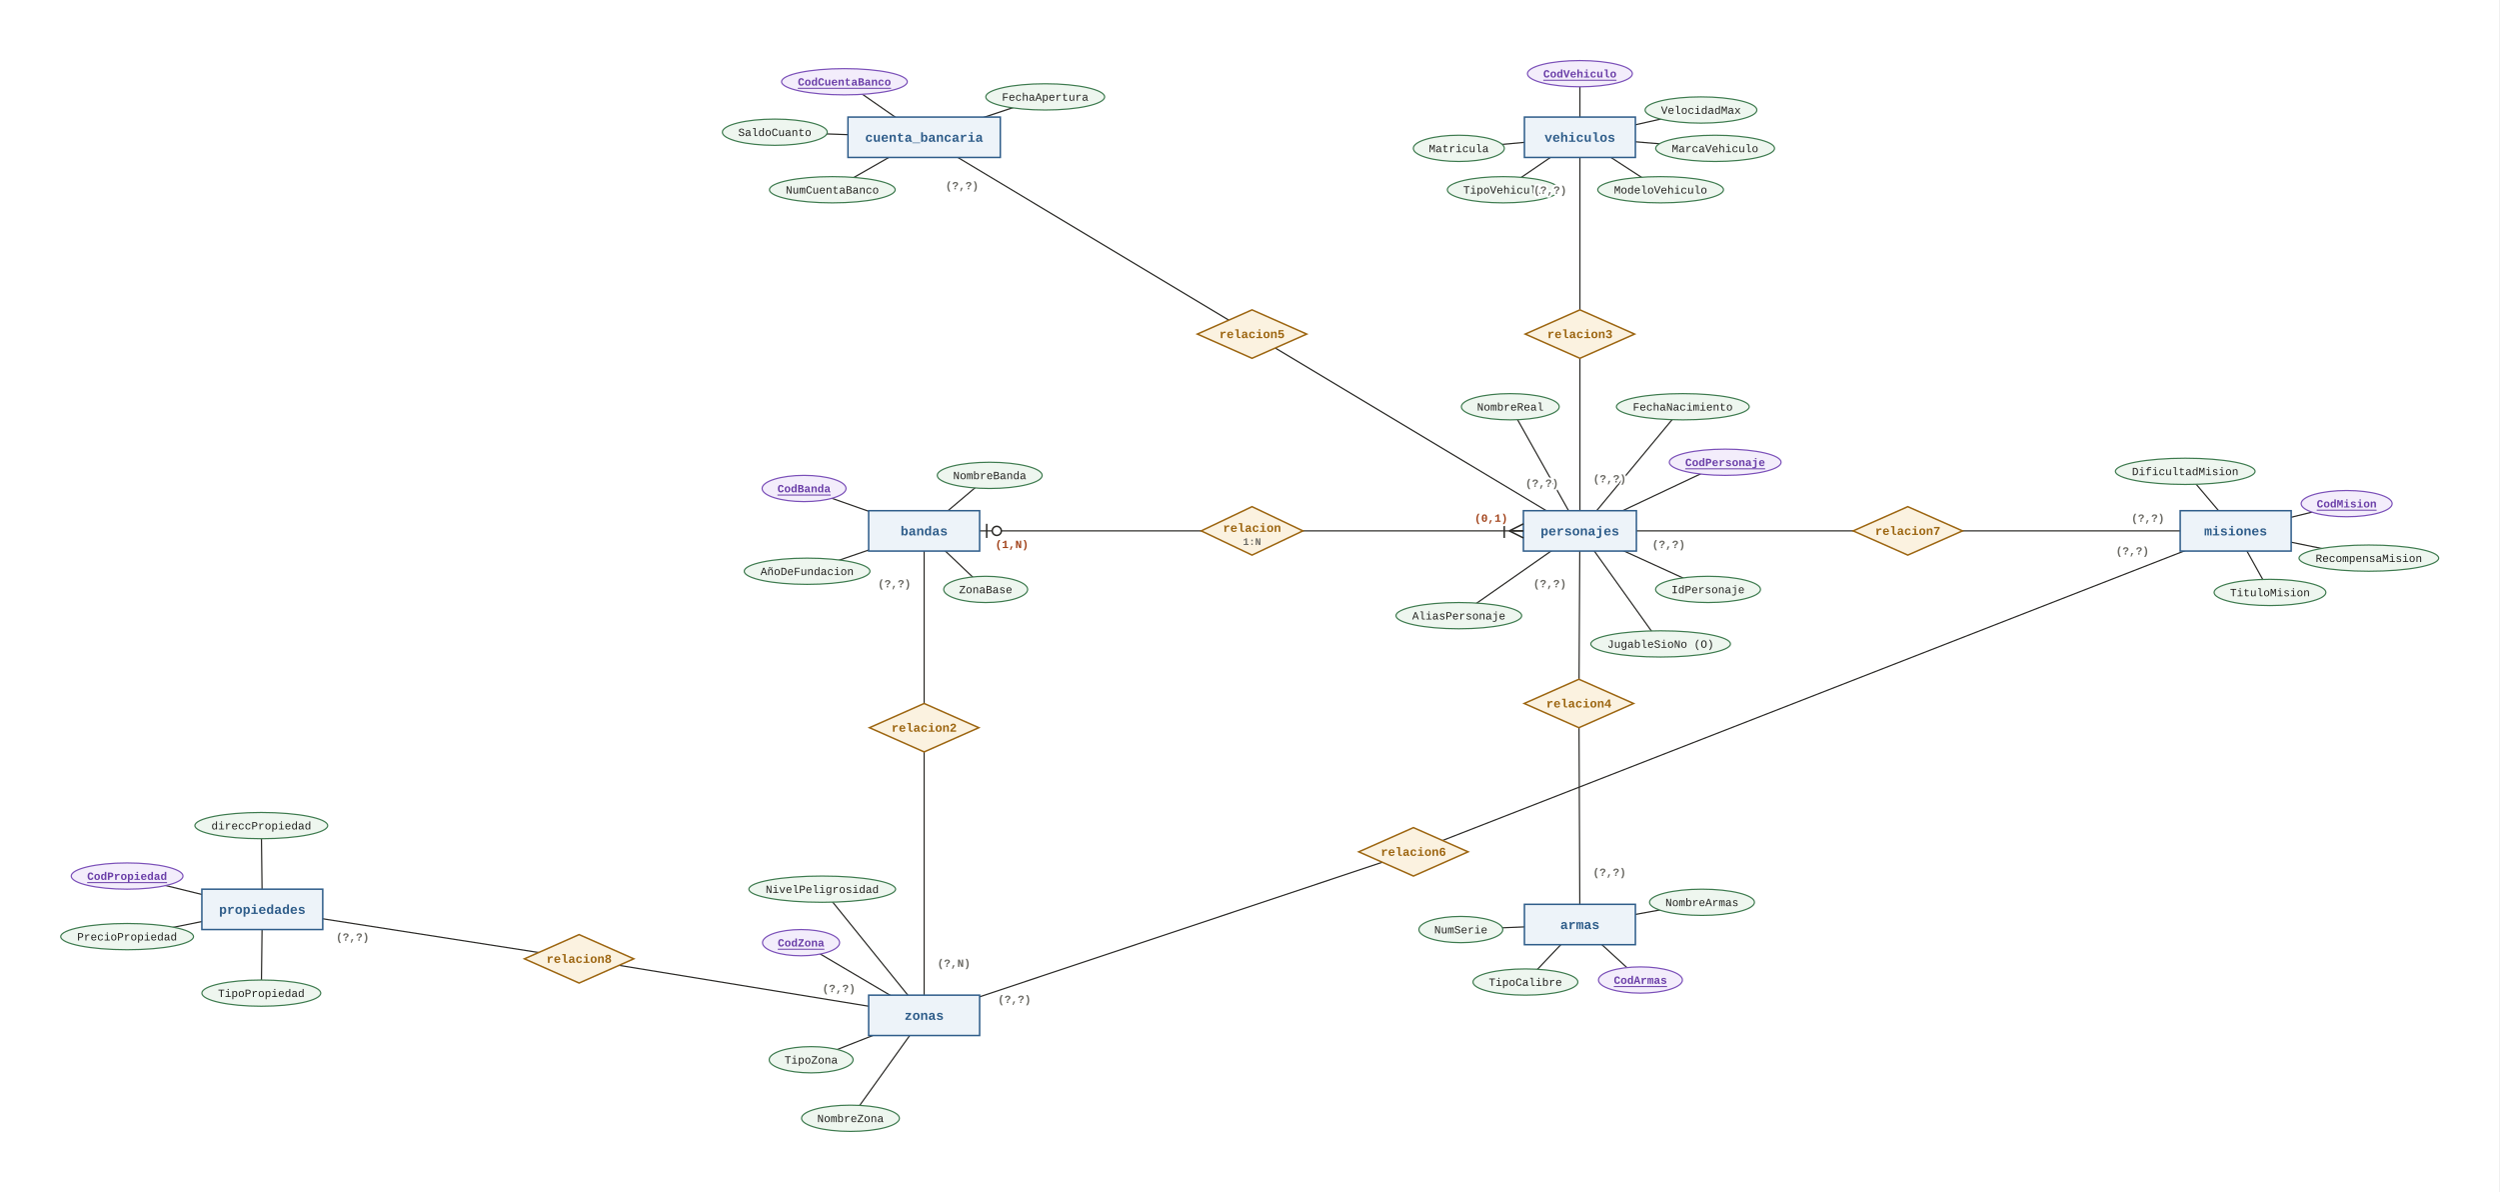
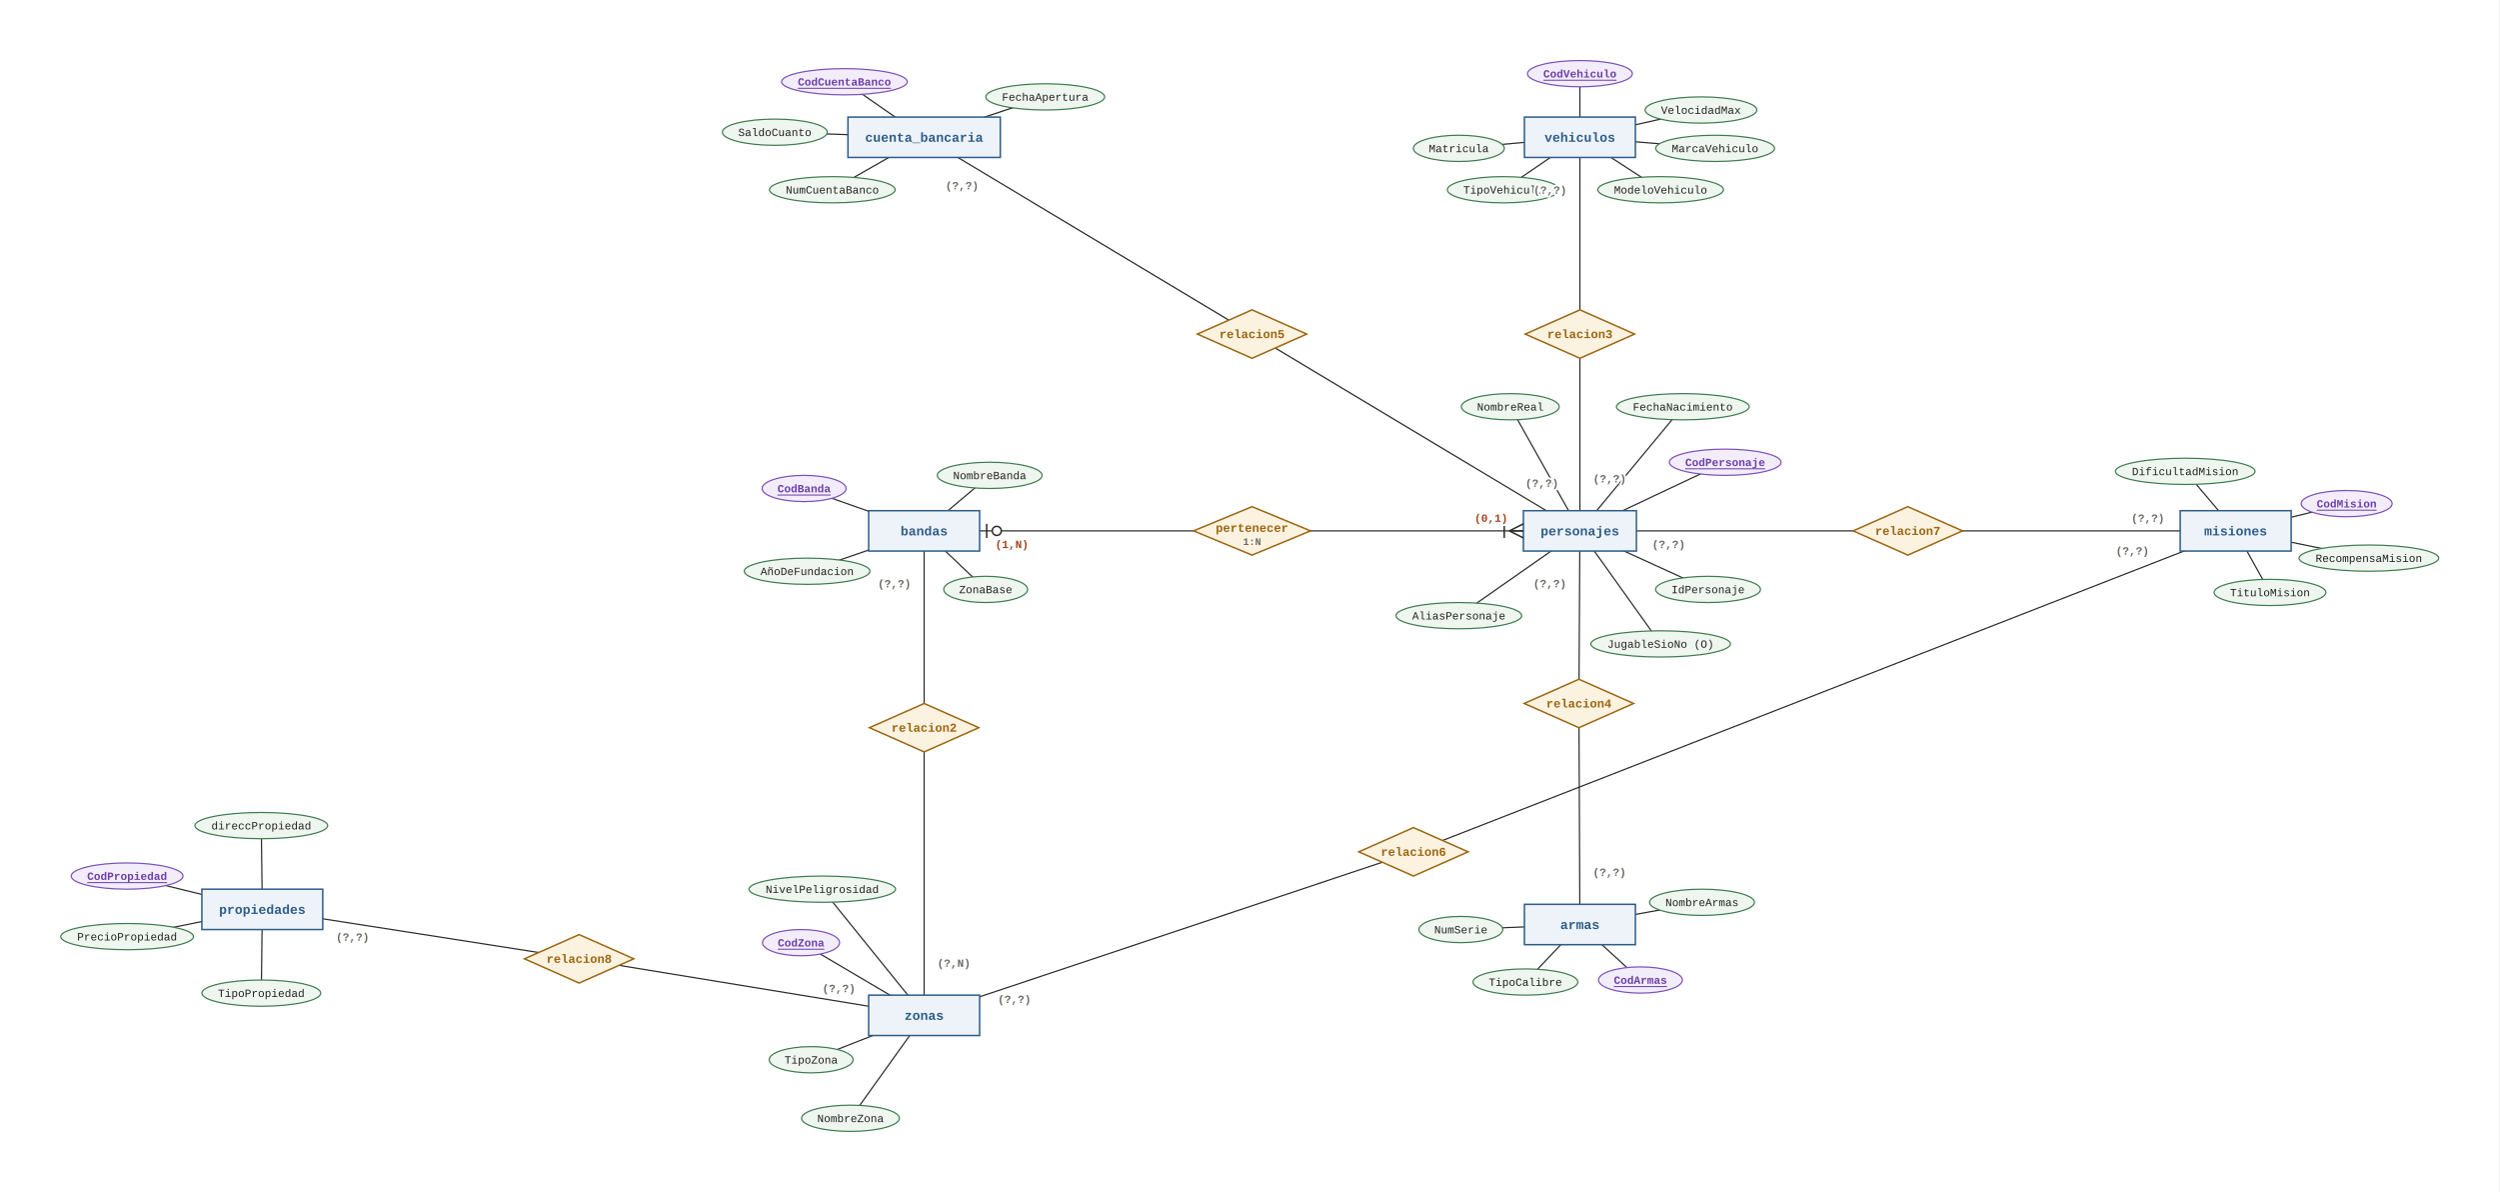
<svg xmlns="http://www.w3.org/2000/svg" viewBox="1758 1474 2477 1181" width="2477" height="1181">
  <style>.ln{stroke:#2B2A27;stroke-width:1.2}.mk{stroke:#2B2A27;stroke-width:1.5;fill:none}.mo{fill:#FFFFFF;stroke:#2B2A27;stroke-width:1.5}
.ent{fill:#EDF3F9;stroke:#2F5D8A;stroke-width:1.5}.dia{fill:#FBF2E0;stroke:#9C6510;stroke-width:1.5}.att{fill:#EEF6EF;stroke:#3D7A4E;stroke-width:1.2}.att.key{fill:#F3EDFB;stroke:#7A4FB8}.att.dr{stroke-dasharray:4 3}
.ent.in,.dia.in{fill:none}.dup{stroke:#C0362C;stroke-width:2.4}
.tx{fill:#22211F;font:11px Consolas,'JetBrains Mono','Courier New',monospace}.txk{fill:#6B3FA8;font-weight:600}.tb{font:600 13px Consolas,'JetBrains Mono','Courier New',monospace;fill:#2F5D8A}.tr{font:600 12px Consolas,'JetBrains Mono','Courier New',monospace;fill:#9C6510}.tt{font:600 10px Consolas,'JetBrains Mono','Courier New',monospace;fill:#6B6A64}
.ul{stroke:#6B3FA8;stroke-width:1}.ul.p{stroke-dasharray:3 2}.card{font:600 11px Consolas,'JetBrains Mono','Courier New',monospace;fill:#A2441C;paint-order:stroke;stroke:#FFFFFF;stroke-width:4px;stroke-linejoin:round}.cardq{fill:#6B6A64}
.tbox{fill:#FFFFFF;stroke:#A9B2C0;stroke-width:1}.thd{fill:#33557F}.thx{font:600 12.5px Consolas,'JetBrains Mono','Courier New',monospace;fill:#FFFFFF}.cx{font:11.5px Consolas,'JetBrains Mono','Courier New',monospace;fill:#22211F}.cpk{fill:#6B3FA8;font-weight:600}.cfk{fill:#A3304A}.cty{fill:#6B6A64;font-weight:400}.uq{font:600 9px Consolas,'JetBrains Mono','Courier New',monospace;fill:#2A7F8F}
.lk{stroke:#6B6A64;stroke-width:1.4;fill:none}.lk.dash{stroke-dasharray:6 4}.lkm{stroke:#6B6A64;stroke-width:1.5;fill:none}.lko{fill:#FFFFFF;stroke:#6B6A64;stroke-width:1.5}
.ipk{fill:#8E5FD0}.ifk{fill:#B4364E}.icol{fill:#2A7F8F}.inul{fill:none;stroke:#2A7F8F;stroke-width:1.3}
.rbox{fill:#FFFFFF;stroke:#22211F;stroke-width:1.1}.rnm{font:600 12.5px Consolas,'JetBrains Mono','Courier New',monospace;fill:#2F5D8A}.rcol{font:12px Consolas,'JetBrains Mono','Courier New',monospace;fill:#22211F}.rpk{font-weight:700;fill:#6B3FA8}.rfk{fill:#A3304A}.rul{stroke:#6B3FA8;stroke-width:1.1}
.rtag{font:600 9.5px Consolas,'JetBrains Mono','Courier New',monospace;fill:#6B6A64}.rarr{fill:none;stroke:#B4364E;stroke-width:1.1}.rhead{fill:#B4364E}
.ent.hd,.dia.hd{fill:none}.ktag{font:700 9px Consolas,'JetBrains Mono','Courier New',monospace;fill:#6B6A64}.rlab{fill:#FFFFFF;stroke:none;opacity:.92}.dia.assoc{stroke-dasharray:5 3}.ln.lid{stroke-width:2.2}.isal{fill:#9C6510}.skt{fill:#2F5D8A}
.thx.dup{fill:#FFC2BD}.cx.dup,.rnm.dup,.rcol.dup{fill:#C0362C;text-decoration:underline}
.note{stroke-width:1.2}.note-fold{stroke-width:1.2}.nc-y{fill:#FFF4C2;stroke:#D2AE36}.nc-b{fill:#DDEBFA;stroke:#7AA3D6}.nc-g{fill:#DFF2E1;stroke:#7DBB87}.nc-p{fill:#FBE1EC;stroke:#D98AAE}.note-fold{filter:brightness(.93)}.note-tx{font:12px 'Segoe UI',Arial,sans-serif;fill:#2B2A27}</style>
  <rect x="1758" y="1474" width="2477" height="1181" fill="#ffffff" />
  <line x1="2674" y1="2480" x2="2552" y2="2408" class="ln" />
  <line x1="2674" y1="2480" x2="2601" y2="2582" class="ln" />
  <line x1="2674" y1="2480" x2="2562" y2="2524" class="ln" />
  <line x1="2674" y1="2480" x2="2573" y2="2355" class="ln" />
  <line x1="3324" y1="2000" x2="3451" y2="2058" class="ln" />
  <line x1="3324" y1="2000" x2="3204" y2="2084" class="ln" />
  <line x1="3324" y1="2000" x2="3255" y2="1877" class="ln" />
  <line x1="3324" y1="2000" x2="3426" y2="1877" class="ln" />
  <line x1="3324" y1="2000" x2="3404" y2="2112" class="ln" />
  <line x1="2674" y1="2000" x2="2555" y2="1958" class="ln" />
  <line x1="2674" y1="2000" x2="2739" y2="1945" class="ln" />
  <line x1="2674" y1="2000" x2="2558" y2="2040" class="ln" />
  <line x1="2674" y1="2000" x2="2735" y2="2058" class="ln" />
  <line x1="3324" y1="1610" x2="3204" y2="1621" class="ln" />
  <line x1="3324" y1="1610" x2="3324" y2="1547" class="ln" />
  <line x1="3324" y1="2000" x2="3468" y2="1932" class="ln" />
  <line x1="3324" y1="1610" x2="3458" y2="1621" class="ln" />
  <line x1="3324" y1="1610" x2="3404" y2="1662" class="ln" />
  <line x1="3324" y1="1610" x2="3248" y2="1662" class="ln" />
  <line x1="3324" y1="2390" x2="3206" y2="2395" class="ln" />
  <line x1="3324" y1="2390" x2="3445" y2="2368" class="ln" />
  <line x1="3324" y1="2390" x2="3270" y2="2447" class="ln" />
  <line x1="3324" y1="2390" x2="3384" y2="2445" class="ln" />
  <line x1="2674" y1="1610" x2="2583" y2="1662" class="ln" />
  <line x1="2674" y1="1610" x2="2595" y2="1555" class="ln" />
  <line x1="2674" y1="1610" x2="2794" y2="1570" class="ln" />
  <line x1="2674" y1="1610" x2="2526" y2="1605" class="ln" />
  <line x1="3974" y1="2000" x2="4084" y2="1973" class="ln" />
  <line x1="3974" y1="2000" x2="4008" y2="2061" class="ln" />
  <line x1="3974" y1="2000" x2="3924" y2="1941" class="ln" />
  <line x1="3974" y1="2000" x2="4106" y2="2027" class="ln" />
  <line x1="2018" y1="2375" x2="1884" y2="2342" class="ln" />
  <line x1="2018" y1="2375" x2="2017" y2="2458" class="ln" />
  <line x1="2018" y1="2375" x2="2017" y2="2292" class="ln" />
  <line x1="2018" y1="2375" x2="1884" y2="2402" class="ln" />
  <line x1="3324" y1="1610" x2="3444" y2="1583" class="ln" />
  <line x1="2999" y1="2000" x2="3324" y2="2000" class="ln" />
  <line x1="2999" y1="2000" x2="2674" y2="2000" class="ln" />
  <line x1="2674" y1="2195" x2="2674" y2="2480" class="ln" />
  <line x1="2674" y1="2195" x2="2674" y2="2000" class="ln" />
  <line x1="3324" y1="1805" x2="3324" y2="2000" class="ln" />
  <line x1="3324" y1="1805" x2="3324" y2="1610" class="ln" />
  <line x1="3323" y1="2171" x2="3324" y2="2000" class="ln" />
  <line x1="3323" y1="2171" x2="3324" y2="2390" class="ln" />
  <line x1="2999" y1="1805" x2="3324" y2="2000" class="ln" />
  <line x1="2999" y1="1805" x2="2674" y2="1610" class="ln" />
  <line x1="3159" y1="2318" x2="3974" y2="2000" class="ln" />
  <line x1="3159" y1="2318" x2="2674" y2="2480" class="ln" />
  <line x1="3649" y1="2000" x2="3324" y2="2000" class="ln" />
  <line x1="3649" y1="2000" x2="3974" y2="2000" class="ln" />
  <line x1="2332" y1="2424" x2="2674" y2="2480" class="ln" />
  <line x1="2332" y1="2424" x2="2018" y2="2375" class="ln" />
  <g class="node" data-id="nmwmhqvag3xdsrz">
    <rect x="2619" y="2460" width="110" height="40" class="ent" />
    <text x="2674" y="2484.5" text-anchor="middle" class="tb">zonas</text>
  </g>
  <g class="node" data-id="nmwmhrrtz46f440">
    <ellipse cx="2552" cy="2408" rx="38.2" ry="13" class="att key" />
    <text x="2552" y="2411.8" text-anchor="middle" class="tx txk">CodZona</text>
    <line x1="2528.9" y1="2414.5" x2="2575.1" y2="2414.5" class="ul" />
  </g>
  <g class="node" data-id="nmwmhs1pz4838rc">
    <ellipse cx="2601" cy="2582" rx="48.5" ry="13" class="att" />
    <text x="2601" y="2585.8" text-anchor="middle" class="tx">NombreZona</text>
  </g>
  <g class="node" data-id="nmwmhse6k4avtgo">
    <ellipse cx="2562" cy="2524" rx="41.6" ry="13" class="att" />
    <text x="2562" y="2527.8" text-anchor="middle" class="tx">TipoZona</text>
  </g>
  <g class="node" data-id="nmwmhsl8x4cs0xw">
    <ellipse cx="2573" cy="2355" rx="72.7" ry="13" class="att" />
    <text x="2573" y="2358.8" text-anchor="middle" class="tx">NivelPeligrosidad</text>
  </g>
  <g class="node" data-id="nmwmhtg534eof8d">
    <rect x="3268" y="1980" width="112" height="40" class="ent" />
    <text x="3324" y="2004.5" text-anchor="middle" class="tb">personajes</text>
  </g>
  <g class="node" data-id="nmwmhtvoe4fcd3s">
    <ellipse cx="3451" cy="2058" rx="52" ry="13" class="att" />
    <text x="3451" y="2061.8" text-anchor="middle" class="tx">IdPersonaje</text>
  </g>
  <g class="node" data-id="nmwmhtzp54hasp6">
    <ellipse cx="3204" cy="2084" rx="62.3" ry="13" class="att" />
    <text x="3204" y="2087.8" text-anchor="middle" class="tx">AliasPersonaje</text>
  </g>
  <g class="node" data-id="nmwmhu9s44jnxp9">
    <ellipse cx="3255" cy="1877" rx="48.5" ry="13" class="att" />
    <text x="3255" y="1880.8" text-anchor="middle" class="tx">NombreReal</text>
  </g>
  <g class="node" data-id="nmwmhvhij4l5lyf">
    <ellipse cx="3426" cy="1877" rx="65.8" ry="13" class="att" />
    <text x="3426" y="1880.8" text-anchor="middle" class="tx">FechaNacimiento</text>
  </g>
  <g class="node" data-id="nmwmhw2st4nqzpn">
    <ellipse cx="3404" cy="2112" rx="69.2" ry="13" class="att" />
    <text x="3404" y="2115.8" text-anchor="middle" class="tx">JugableSioNo (O)</text>
  </g>
  <g class="node" data-id="nmwmhxjzb4pf9rv">
    <rect x="2619" y="1980" width="110" height="40" class="ent" />
    <text x="2674" y="2004.5" text-anchor="middle" class="tb">bandas</text>
  </g>
  <g class="node" data-id="nmwmhxsy74qo5d7">
    <ellipse cx="2555" cy="1958" rx="41.6" ry="13" class="att key" />
    <text x="2555" y="1961.8" text-anchor="middle" class="tx txk">CodBanda</text>
    <line x1="2528.6" y1="1964.5" x2="2581.4" y2="1964.5" class="ul" />
  </g>
  <g class="node" data-id="nmwmhy7ny4s7mmz">
    <ellipse cx="2739" cy="1945" rx="52" ry="13" class="att" />
    <text x="2739" y="1948.8" text-anchor="middle" class="tx">NombreBanda</text>
  </g>
  <g class="node" data-id="nmwmhzwdd4umxmz">
    <ellipse cx="2558" cy="2040" rx="62.3" ry="13" class="att" />
    <text x="2558" y="2043.8" text-anchor="middle" class="tx">AñoDeFundacion</text>
  </g>
  <g class="node" data-id="nmwmi0gy84w97ze">
    <ellipse cx="2735" cy="2058" rx="41.6" ry="13" class="att" />
    <text x="2735" y="2061.8" text-anchor="middle" class="tx">ZonaBase</text>
  </g>
  <g class="node" data-id="nmwmi2cq74yrbnu">
    <rect x="3269" y="1590" width="110" height="40" class="ent" />
    <text x="3324" y="1614.5" text-anchor="middle" class="tb">vehiculos</text>
  </g>
  <g class="node" data-id="nmwmi2nv34ztt1i">
    <ellipse cx="3204" cy="1621" rx="45.1" ry="13" class="att" />
    <text x="3204" y="1624.8" text-anchor="middle" class="tx">Matricula</text>
  </g>
  <g class="node" data-id="nmwmi3kmf51jxje">
    <ellipse cx="3324" cy="1547" rx="52" ry="13" class="att key" />
    <text x="3324" y="1550.8" text-anchor="middle" class="tx txk">CodVehiculo</text>
    <line x1="3287.7" y1="1553.5" x2="3360.3" y2="1553.5" class="ul" />
  </g>
  <g class="node" data-id="nmwmi402d53smqh">
    <ellipse cx="3468" cy="1932" rx="55.4" ry="13" class="att key" />
    <text x="3468" y="1935.8" text-anchor="middle" class="tx txk">CodPersonaje</text>
    <line x1="3428.4" y1="1938.5" x2="3507.6" y2="1938.5" class="ul" />
  </g>
  <g class="node" data-id="nmwmi4m2t551h8a">
    <ellipse cx="3458" cy="1621" rx="58.9" ry="13" class="att" />
    <text x="3458" y="1624.8" text-anchor="middle" class="tx">MarcaVehiculo</text>
  </g>
  <g class="node" data-id="nmwmi5d3357tlys">
    <ellipse cx="3404" cy="1662" rx="62.3" ry="13" class="att" />
    <text x="3404" y="1665.8" text-anchor="middle" class="tx">ModeloVehiculo</text>
  </g>
  <g class="node" data-id="nmwmi6y4t590tg7">
    <ellipse cx="3248" cy="1662" rx="55.4" ry="13" class="att" />
    <text x="3248" y="1665.8" text-anchor="middle" class="tx">TipoVehiculo</text>
  </g>
  <g class="node" data-id="nmwmia2g75bo3id">
    <rect x="3269" y="2370" width="110" height="40" class="ent" />
    <text x="3324" y="2394.5" text-anchor="middle" class="tb">armas</text>
  </g>
  <g class="node" data-id="nmwmia8na5ce6x1">
    <ellipse cx="3206" cy="2395" rx="41.6" ry="13" class="att" />
    <text x="3206" y="2398.8" text-anchor="middle" class="tx">NumSerie</text>
  </g>
  <g class="node" data-id="nmwmiasoj5eu1sq">
    <ellipse cx="3445" cy="2368" rx="52" ry="13" class="att" />
    <text x="3445" y="2371.8" text-anchor="middle" class="tx">NombreArmas</text>
  </g>
  <g class="node" data-id="nmwmic04b5gq8px">
    <ellipse cx="3270" cy="2447" rx="52" ry="13" class="att" />
    <text x="3270" y="2450.8" text-anchor="middle" class="tx">TipoCalibre</text>
  </g>
  <g class="node" data-id="nmwmie3675k2tdn">
    <ellipse cx="3384" cy="2445" rx="41.6" ry="13" class="att key" />
    <text x="3384" y="2448.8" text-anchor="middle" class="tx txk">CodArmas</text>
    <line x1="3357.6" y1="2451.5" x2="3410.4" y2="2451.5" class="ul" />
  </g>
  <g class="node" data-id="nmwmieuhb5myfep">
    <rect x="2598.5" y="1590" width="151" height="40" class="ent" />
    <text x="2674" y="1614.5" text-anchor="middle" class="tb">cuenta_bancaria</text>
  </g>
  <g class="node" data-id="nmwmifxlj5nexyy">
    <ellipse cx="2583" cy="1662" rx="62.3" ry="13" class="att" />
    <text x="2583" y="1665.8" text-anchor="middle" class="tx">NumCuentaBanco</text>
  </g>
  <g class="node" data-id="nmwmih6ur5pqn8f">
    <ellipse cx="2595" cy="1555" rx="62.3" ry="13" class="att key" />
    <text x="2595" y="1558.8" text-anchor="middle" class="tx txk">CodCuentaBanco</text>
    <line x1="2548.8" y1="1561.5" x2="2641.2" y2="1561.5" class="ul" />
  </g>
  <g class="node" data-id="nmwmih70n5rkz42">
    <ellipse cx="2794" cy="1570" rx="58.9" ry="13" class="att" />
    <text x="2794" y="1573.8" text-anchor="middle" class="tx">FechaApertura</text>
  </g>
  <g class="node" data-id="nmwmilzss5tyocj">
    <ellipse cx="2526" cy="1605" rx="52" ry="13" class="att" />
    <text x="2526" y="1608.8" text-anchor="middle" class="tx">SaldoCuanto</text>
  </g>
  <g class="node" data-id="nmwmio5i75v8jmj">
    <rect x="3919" y="1980" width="110" height="40" class="ent" />
    <text x="3974" y="2004.5" text-anchor="middle" class="tb">misiones</text>
  </g>
  <g class="node" data-id="nmwmiow465w8po8">
    <ellipse cx="4084" cy="1973" rx="45.1" ry="13" class="att key" />
    <text x="4084" y="1976.8" text-anchor="middle" class="tx txk">CodMision</text>
    <line x1="4054.3" y1="1979.5" x2="4113.7" y2="1979.5" class="ul" />
  </g>
  <g class="node" data-id="nmwmir5ci5yhlv1">
    <ellipse cx="4008" cy="2061" rx="55.4" ry="13" class="att" />
    <text x="4008" y="2064.8" text-anchor="middle" class="tx">TituloMision</text>
  </g>
  <g class="node" data-id="nmwmirrxe60nf3k">
    <ellipse cx="3924" cy="1941" rx="69.2" ry="13" class="att" />
    <text x="3924" y="1944.8" text-anchor="middle" class="tx">DificultadMision</text>
  </g>
  <g class="node" data-id="nmwmisx1w62qcp3">
    <ellipse cx="4106" cy="2027" rx="69.2" ry="13" class="att" />
    <text x="4106" y="2030.8" text-anchor="middle" class="tx">RecompensaMision</text>
  </g>
  <g class="node" data-id="nmwmiwxrr6474jo">
    <rect x="1958.1" y="2355" width="119.8" height="40" class="ent" />
    <text x="2018" y="2379.5" text-anchor="middle" class="tb">propiedades</text>
  </g>
  <g class="node" data-id="nmwmj46ri65fsi7">
    <ellipse cx="1884" cy="2342" rx="55.4" ry="13" class="att key" />
    <text x="1884" y="2345.8" text-anchor="middle" class="tx txk">CodPropiedad</text>
    <line x1="1844.4" y1="2348.5" x2="1923.6" y2="2348.5" class="ul" />
  </g>
  <g class="node" data-id="nmwmj4fdq67bwgb">
    <ellipse cx="2017" cy="2458" rx="58.9" ry="13" class="att" />
    <text x="2017" y="2461.8" text-anchor="middle" class="tx">TipoPropiedad</text>
  </g>
  <g class="node" data-id="nmwmj5cyw692ayh">
    <ellipse cx="2017" cy="2292" rx="65.8" ry="13" class="att" />
    <text x="2017" y="2295.8" text-anchor="middle" class="tx">direccPropiedad</text>
  </g>
  <g class="node" data-id="nmwmj8ovs6bwnpc">
    <ellipse cx="1884" cy="2402" rx="65.8" ry="13" class="att" />
    <text x="1884" y="2405.8" text-anchor="middle" class="tx">PrecioPropiedad</text>
  </g>
  <g class="node" data-id="nmwmjht0x6dnj06">
    <ellipse cx="3444" cy="1583" rx="55.4" ry="13" class="att" />
    <text x="3444" y="1586.8" text-anchor="middle" class="tx">VelocidadMax</text>
  </g>
  <g class="node" data-id="nmwmjmfhi6frj9i">
-     <polygon points="2999,1976 3049.4,2000 2999,2024 2948.6,2000" class="dia" />
-     <text x="2999" y="2001" text-anchor="middle" class="tr">relacion</text>
+     <polygon points="2999,1976 3057,2000 2999,2024 2941,2000" class="dia" />
+     <text x="2999" y="2001" text-anchor="middle" class="tr">pertenecer</text>
    <text x="2999" y="2014" text-anchor="middle" class="tt">1:N</text>
  </g>
  <g class="node" data-id="nmwmjmt126iqzcu">
    <polygon points="2674,2171 2728.2,2195 2674,2219 2619.8,2195" class="dia" />
    <text x="2674" y="2199" text-anchor="middle" class="tr">relacion2</text>
  </g>
  <g class="node" data-id="nmwmjowra6lotfp">
    <polygon points="3324,1781 3378.2,1805 3324,1829 3269.8,1805" class="dia" />
    <text x="3324" y="1809" text-anchor="middle" class="tr">relacion3</text>
  </g>
  <g class="node" data-id="nmwmjrzby6oci5u">
    <polygon points="3323,2147 3377.2,2171 3323,2195 3268.8,2171" class="dia" />
    <text x="3323" y="2175" text-anchor="middle" class="tr">relacion4</text>
  </g>
  <g class="node" data-id="nmwmjtid26r4xvv">
    <polygon points="2999,1781 3053.2,1805 2999,1829 2944.8,1805" class="dia" />
    <text x="2999" y="1809" text-anchor="middle" class="tr">relacion5</text>
  </g>
  <g class="node" data-id="nmwmjv7rp6uawza">
    <polygon points="3159,2294 3213.2,2318 3159,2342 3104.8,2318" class="dia" />
    <text x="3159" y="2322" text-anchor="middle" class="tr">relacion6</text>
  </g>
  <g class="node" data-id="nmwmjythq6xg17k">
    <polygon points="3649,1976 3703.2,2000 3649,2024 3594.8,2000" class="dia" />
    <text x="3649" y="2004" text-anchor="middle" class="tr">relacion7</text>
  </g>
  <g class="node" data-id="nmwmk074e708on4">
    <polygon points="2332,2400 2386.2,2424 2332,2448 2277.8,2424" class="dia" />
    <text x="2332" y="2428" text-anchor="middle" class="tr">relacion8</text>
  </g>
  <line x1="3254" y1="2000" x2="3268" y2="1993" class="mk" />
  <line x1="3254" y1="2000" x2="3268" y2="2000" class="mk" />
  <line x1="3254" y1="2000" x2="3268" y2="2007" class="mk" />
  <line x1="3249" y1="1993" x2="3249" y2="2007" class="mk" />
  <line x1="2736" y1="2007" x2="2736" y2="1993" class="mk" />
  <circle cx="2746" cy="2000" r="4.5" class="mo" />
  <text x="3236" y="1991" text-anchor="middle" class="card">(0,1)</text>
  <text x="2761" y="2017" text-anchor="middle" class="card">(1,N)</text>
  <text x="2687" y="2432" text-anchor="start" class="card cardq">(?,N)</text>
  <text x="2661" y="2056" text-anchor="end" class="card cardq">(?,?)</text>
  <text x="3337" y="1952" text-anchor="start" class="card cardq">(?,?)</text>
  <text x="3311" y="1666" text-anchor="end" class="card cardq">(?,?)</text>
  <text x="3310.7" y="2055.9" text-anchor="end" class="card cardq">(?,?)</text>
  <text x="3336.8" y="2341.9" text-anchor="start" class="card cardq">(?,?)</text>
  <text x="3269.9" y="1956.4" text-anchor="start" class="card cardq">(?,?)</text>
  <text x="2728.1" y="1661.6" text-anchor="end" class="card cardq">(?,?)</text>
  <text x="3888.2" y="2023.5" text-anchor="end" class="card cardq">(?,?)</text>
  <text x="2763.5" y="2467.8" text-anchor="middle" class="card cardq">(?,?)</text>
  <text x="3412" y="2017" text-anchor="middle" class="card cardq">(?,?)</text>
  <text x="3887" y="1991" text-anchor="middle" class="card cardq">(?,?)</text>
  <text x="2589.5" y="2457" text-anchor="middle" class="card cardq">(?,?)</text>
  <text x="2107.5" y="2406.1" text-anchor="middle" class="card cardq">(?,?)</text>
</svg>
